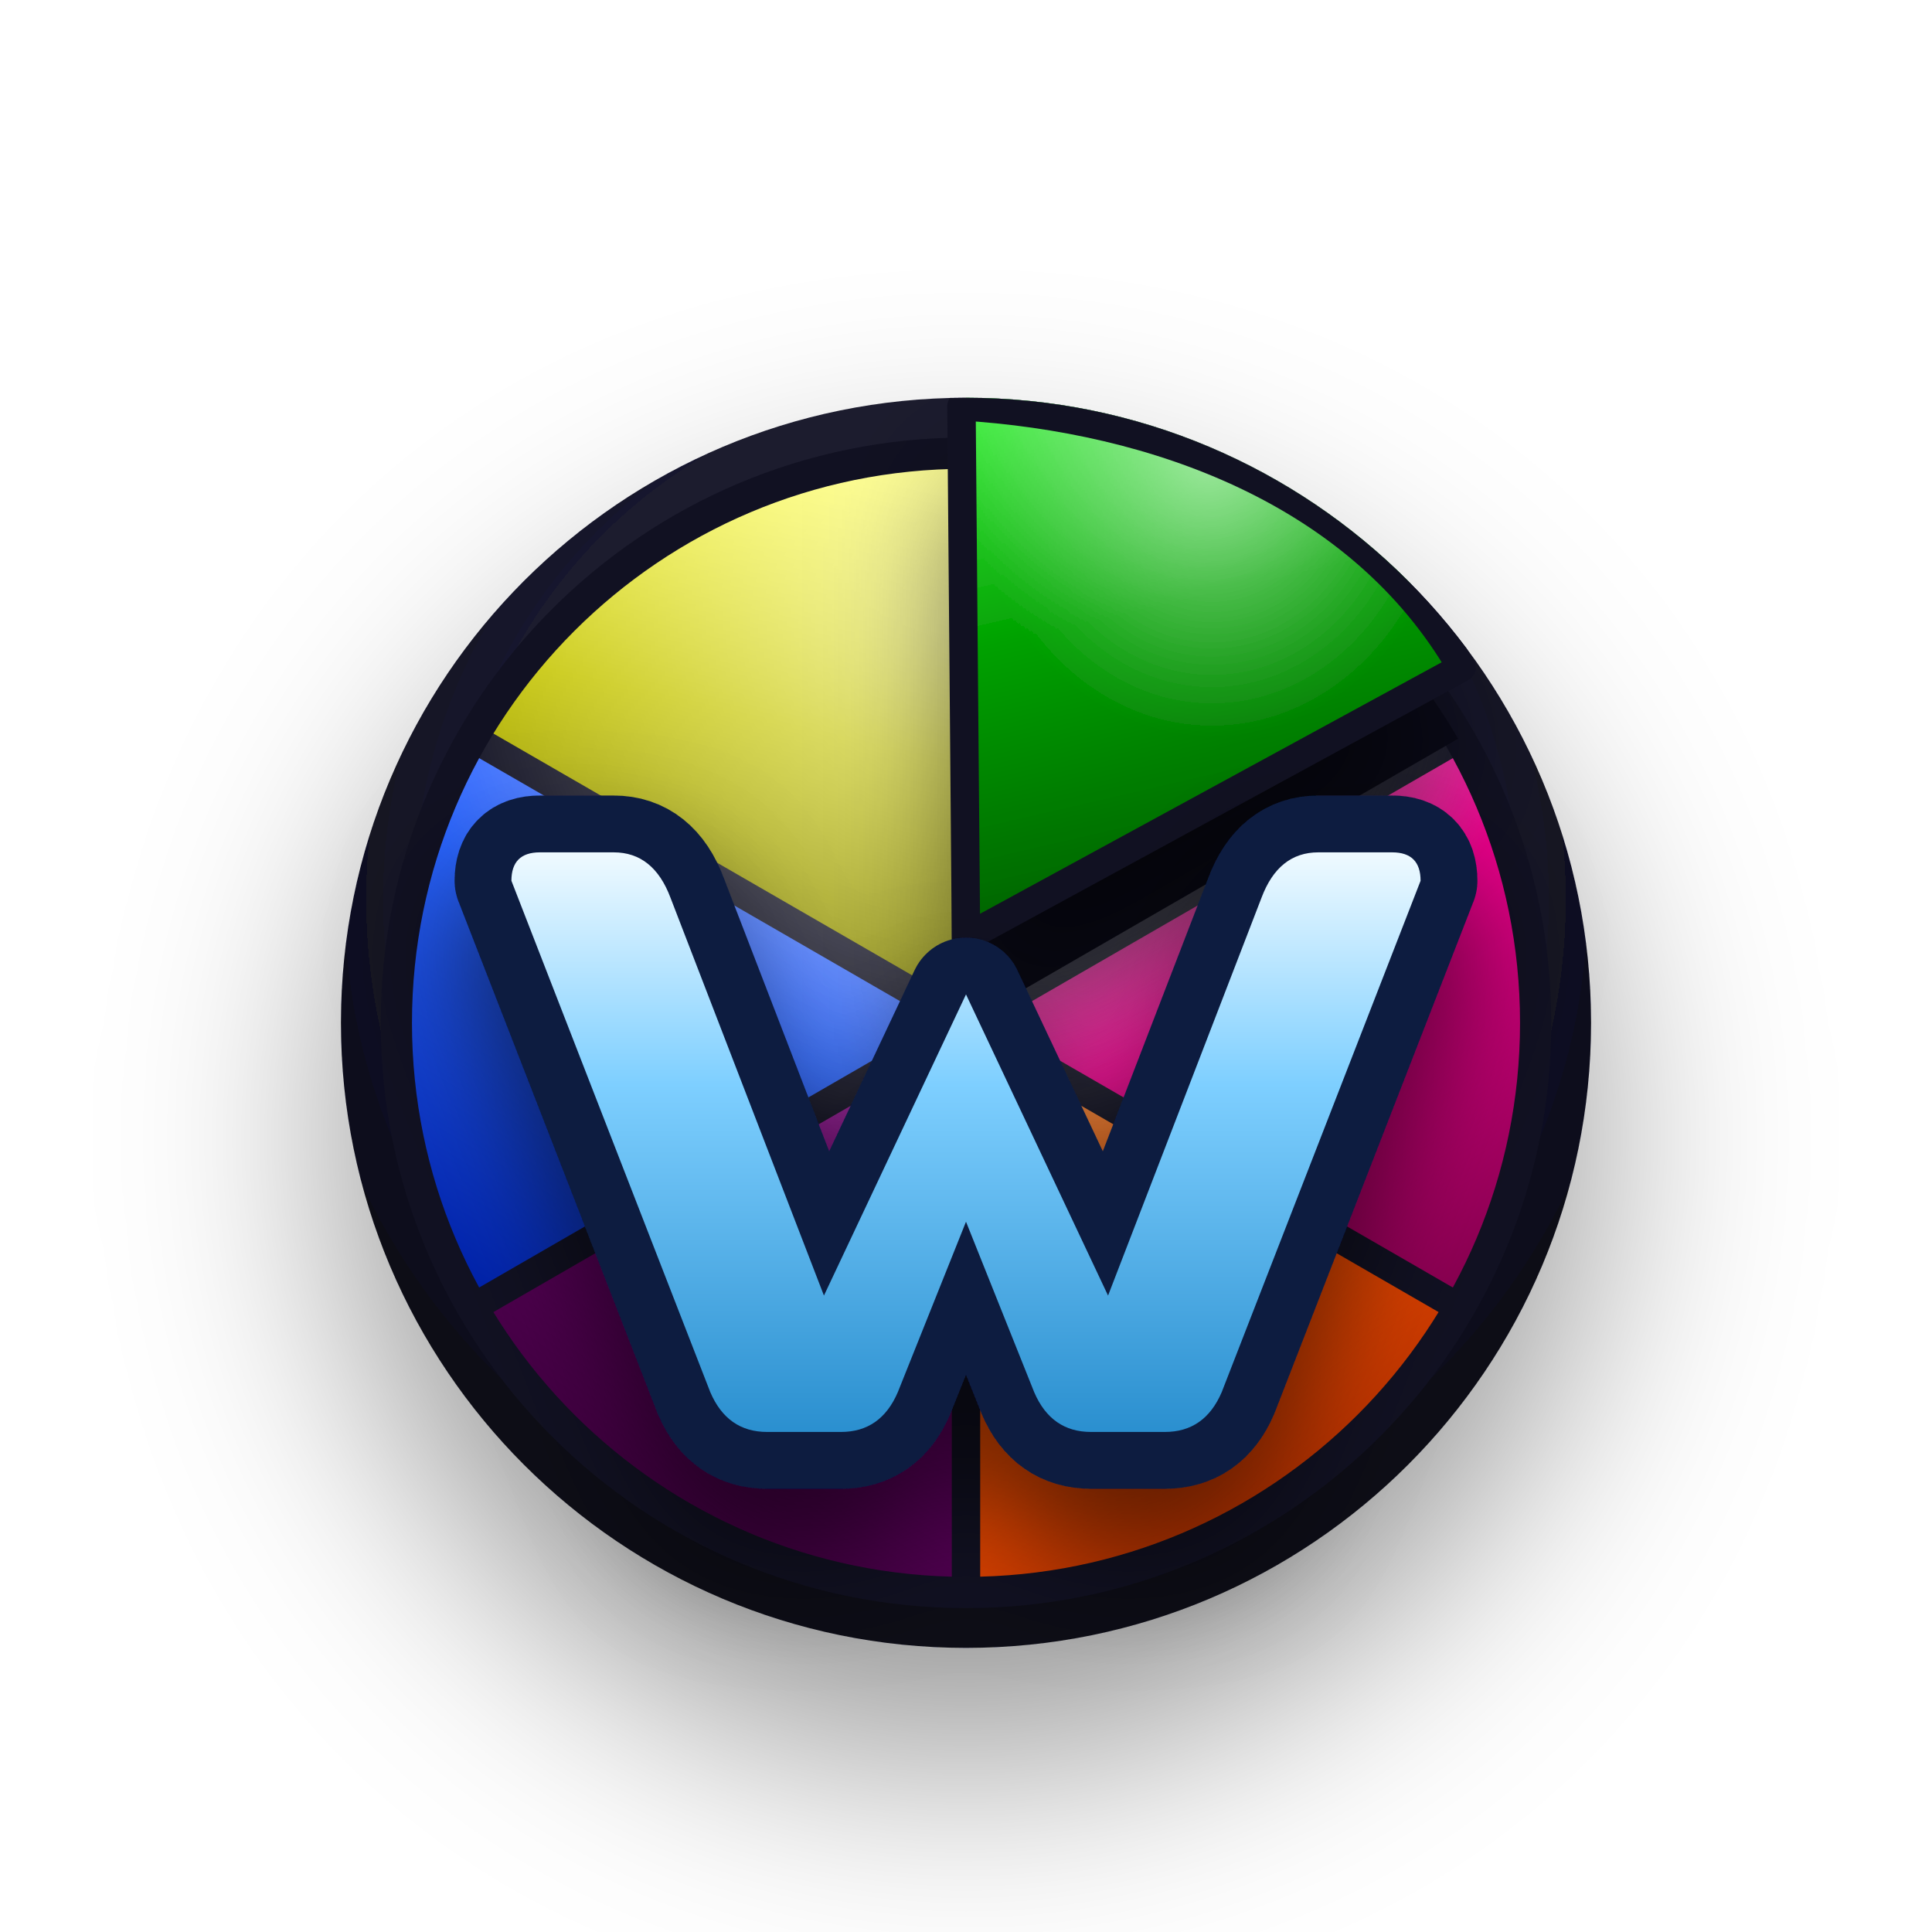
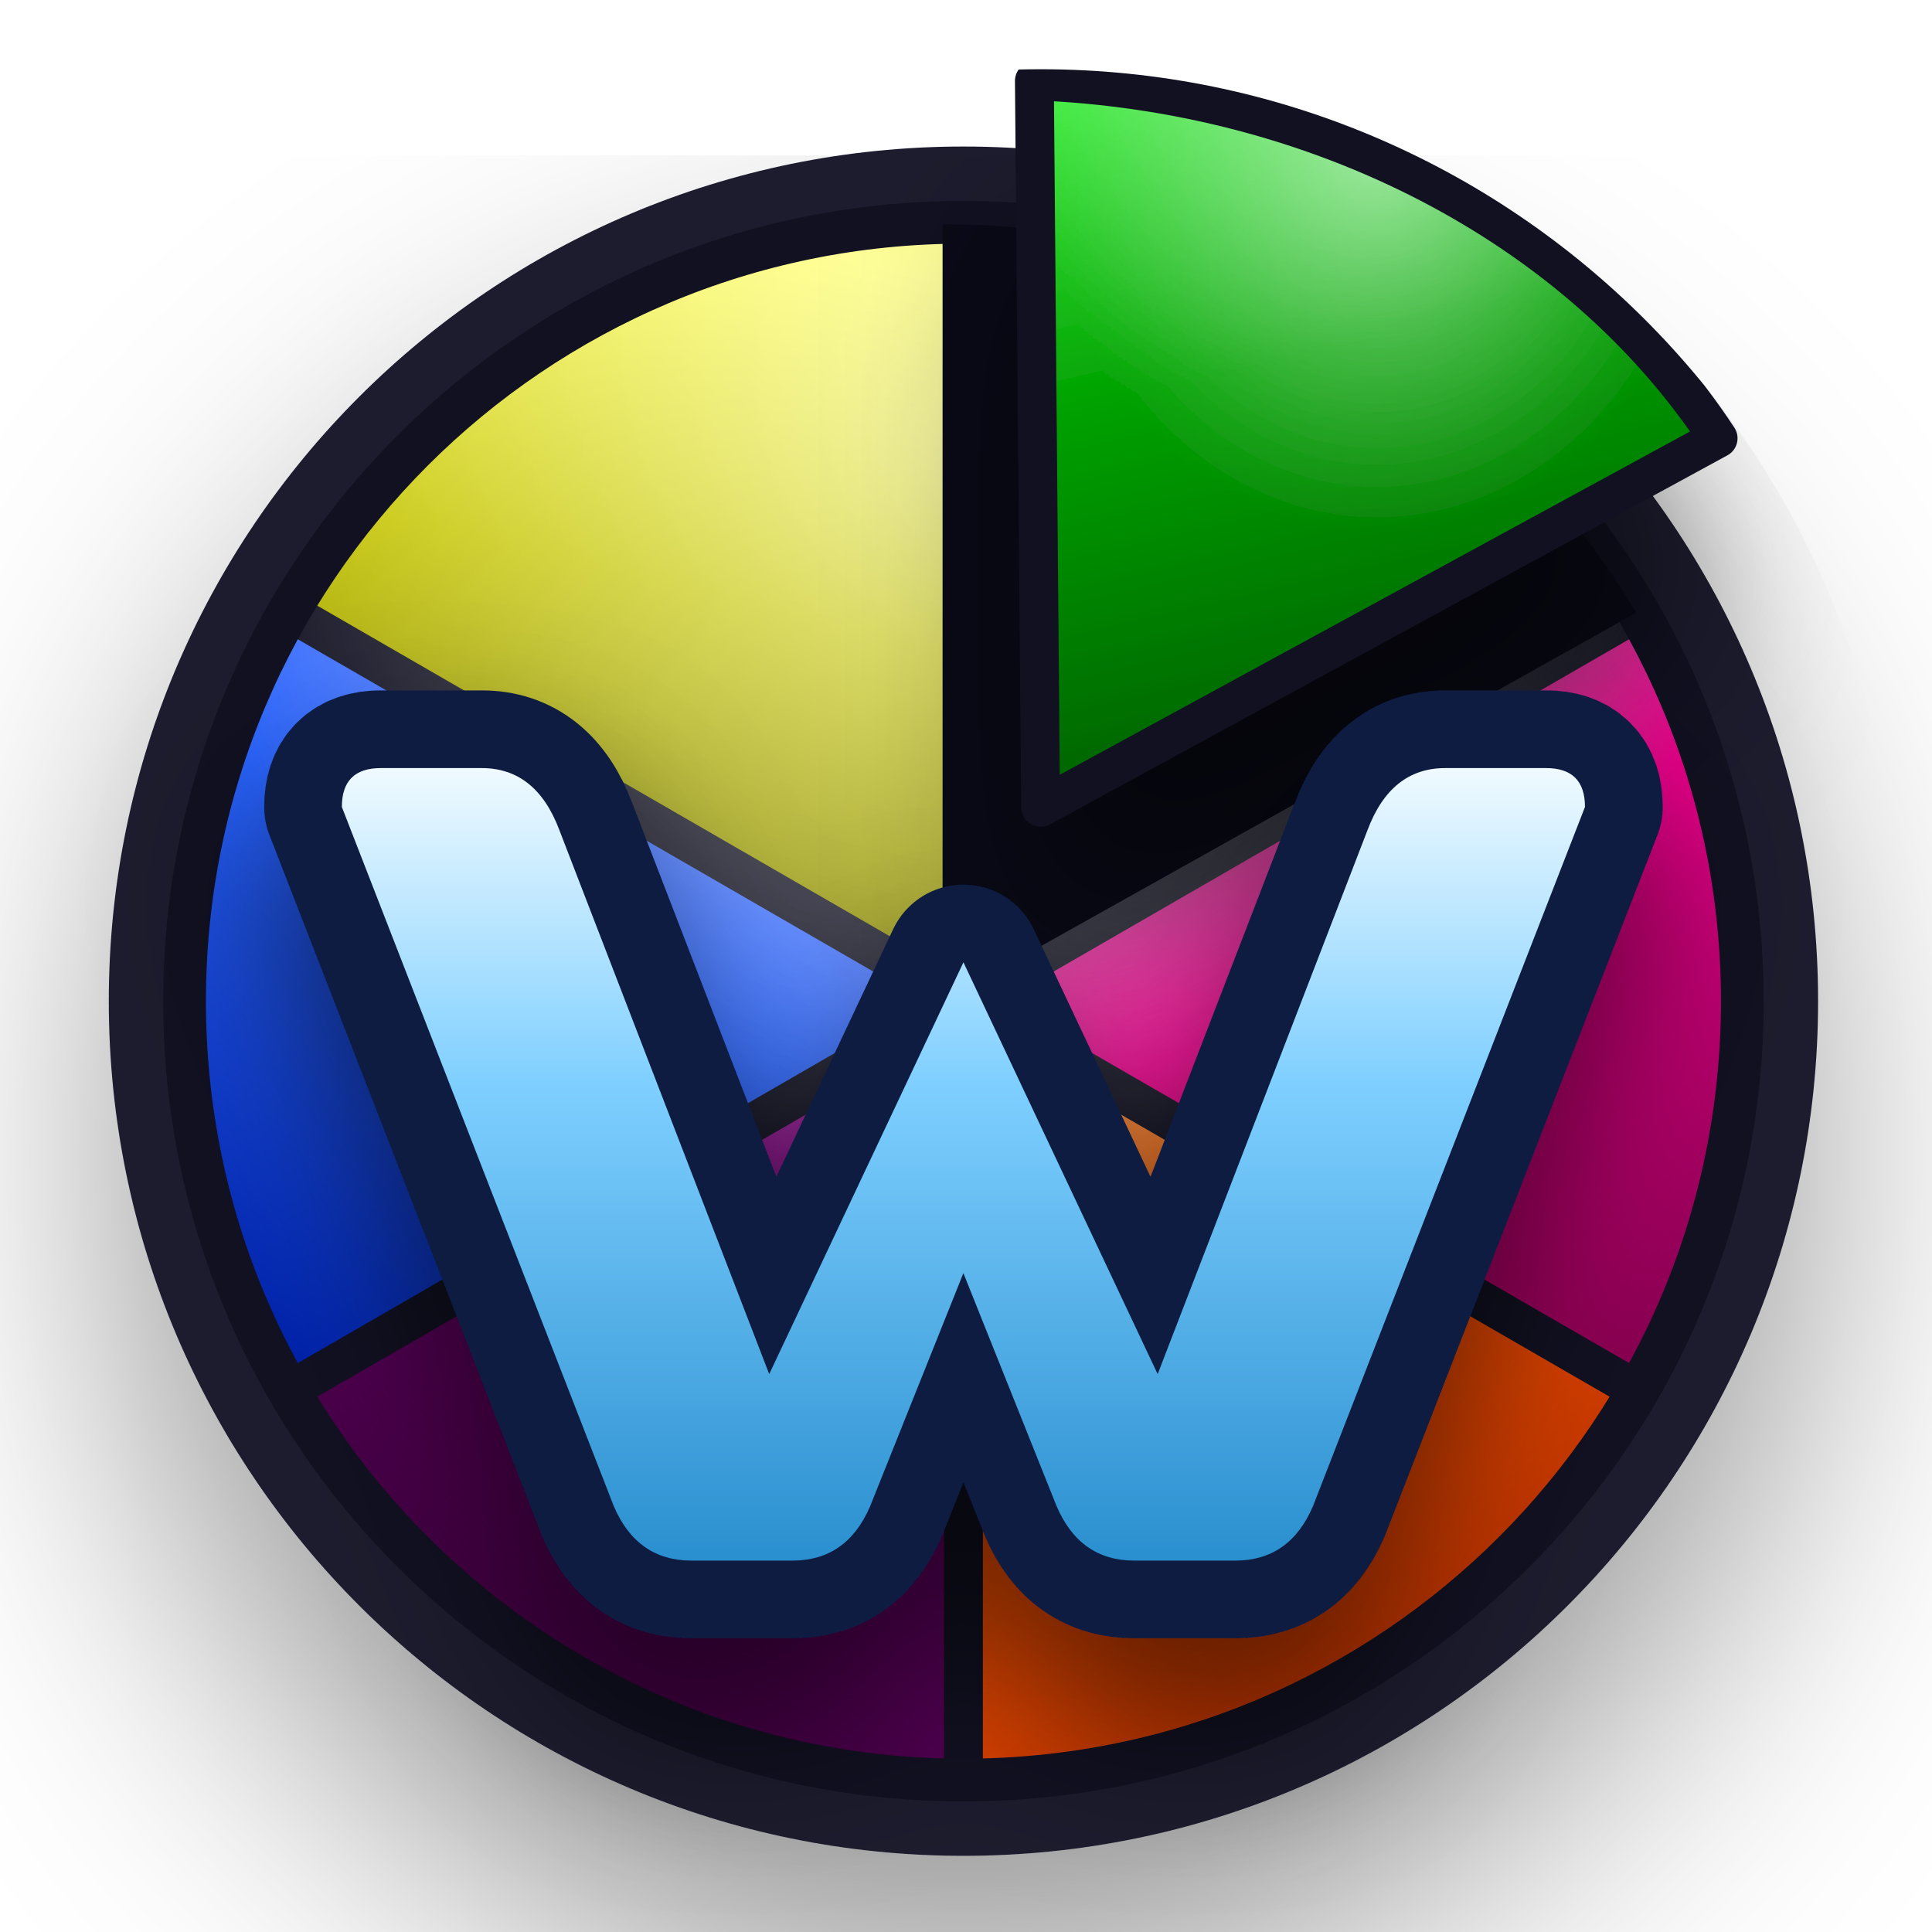
- <svg xmlns="http://www.w3.org/2000/svg" width="128" height="128" viewBox="-4 -6 32 34" fill="none" version="1.1" id="svg48">
+ <svg xmlns="http://www.w3.org/2000/svg" xmlns:xlink="http://www.w3.org/1999/xlink" width="128" height="128" viewBox="-4 -6 32 34" fill="none" version="1.1" id="svg48">
  <defs id="defs31">
    <filter id="outer-shadow" x="-0.218" y="-0.218" width="1.436" height="1.527">
      <feGaussianBlur in="SourceAlpha" stdDeviation="2" result="blur" id="feGaussianBlur1" />
      <feOffset dx="0" dy="2" result="offsetBlur" id="feOffset1" />
      <feFlood flood-color="#000000" flood-opacity="0.4" result="color" id="feFlood1" />
      <feComposite in="color" in2="offsetBlur" operator="in" result="shadow" id="feComposite1" />
      <feMerge id="feMerge2">
        <feMergeNode in="shadow" id="feMergeNode1" />
        <feMergeNode in="SourceGraphic" id="feMergeNode2" />
      </feMerge>
    </filter>
-     <filter id="lift-shadow" x="-0.333" y="-0.288" width="1.665" height="1.776">
+     <filter id="lift-shadow" x="-0.332" y="-0.288" width="1.664" height="1.776">
      <feGaussianBlur in="SourceAlpha" stdDeviation="1.2" result="blur" id="feGaussianBlur2" />
      <feOffset dx="0" dy="2" result="offsetBlur" id="feOffset2" />
      <feFlood flood-color="#000000" flood-opacity="0.6" result="color" id="feFlood2" />
      <feComposite in="color" in2="offsetBlur" operator="in" result="shadow" id="feComposite2" />
      <feMerge id="feMerge4">
        <feMergeNode in="shadow" id="feMergeNode3" />
        <feMergeNode in="SourceGraphic" id="feMergeNode4" />
      </feMerge>
    </filter>
    <filter id="w-shadow" x="-0.212" y="-0.333" width="1.425" height="1.784">
      <feGaussianBlur in="SourceAlpha" stdDeviation="1" result="blur" id="feGaussianBlur4" />
      <feOffset dx="0" dy="1.2" result="offsetBlur" id="feOffset4" />
      <feFlood flood-color="#000000" flood-opacity="0.55" result="color" id="feFlood4" />
      <feComposite in="color" in2="offsetBlur" operator="in" result="shadow" id="feComposite4" />
      <feMerge id="feMerge6">
        <feMergeNode in="shadow" id="feMergeNode5" />
        <feMergeNode in="SourceGraphic" id="feMergeNode6" />
      </feMerge>
    </filter>
-     <linearGradient id="grad-green" x1="0.4" y1="0" x2="0.6" y2="1">
+     <linearGradient id="grad-green" x1="16.617" y1="0.465" x2="18.479" y2="9.771" gradientTransform="scale(0.9305912,1.074586)" gradientUnits="userSpaceOnUse">
      <stop offset="0%" stop-color="#44ee44" id="stop6" />
      <stop offset="40%" stop-color="#00A100" id="stop7" />
      <stop offset="100%" stop-color="#005500" id="stop8" />
    </linearGradient>
-     <linearGradient id="grad-pink" x1="0.2" y1="0" x2="0.8" y2="1">
+     <linearGradient id="grad-pink" x1="14" y1="7" x2="20" y2="17" gradientTransform="scale(0.9999873,1.000013)" gradientUnits="userSpaceOnUse">
      <stop offset="0%" stop-color="#ff66cc" id="stop9" />
      <stop offset="45%" stop-color="#F2008F" id="stop10" />
      <stop offset="100%" stop-color="#880050" id="stop11" />
    </linearGradient>
-     <linearGradient id="grad-orange" x1="0.2" y1="0" x2="0.8" y2="1">
+     <linearGradient id="grad-orange" x1="14.756" y1="11.167" x2="20.34" y2="20.473" gradientTransform="scale(0.9305912,1.074586)" gradientUnits="userSpaceOnUse">
      <stop offset="0%" stop-color="#ff9944" id="stop12" />
      <stop offset="45%" stop-color="#FF5200" id="stop13" />
      <stop offset="100%" stop-color="#992200" id="stop14" />
    </linearGradient>
-     <linearGradient id="grad-purple" x1="0.8" y1="0" x2="0.2" y2="1">
+     <linearGradient id="grad-purple" x1="11.034" y1="11.167" x2="5.45" y2="20.473" gradientTransform="scale(0.9305912,1.074586)" gradientUnits="userSpaceOnUse">
      <stop offset="0%" stop-color="#aa22aa" id="stop15" />
      <stop offset="45%" stop-color="#620062" id="stop16" />
      <stop offset="100%" stop-color="#300030" id="stop17" />
    </linearGradient>
-     <linearGradient id="grad-blue" x1="0.8" y1="0" x2="0.2" y2="1">
+     <linearGradient id="grad-blue" x1="10" y1="7" x2="4" y2="17" gradientTransform="scale(0.9999873,1.000013)" gradientUnits="userSpaceOnUse">
      <stop offset="0%" stop-color="#6688ff" id="stop18" />
      <stop offset="45%" stop-color="#2A65FF" id="stop19" />
      <stop offset="100%" stop-color="#0022aa" id="stop20" />
    </linearGradient>
-     <linearGradient id="grad-yellow" x1="0.6" y1="0" x2="0.4" y2="1">
+     <linearGradient id="grad-yellow" x1="9.173" y1="1.861" x2="7.311" y2="11.167" gradientTransform="scale(0.9305912,1.074586)" gradientUnits="userSpaceOnUse">
      <stop offset="0%" stop-color="#ffff55" id="stop21" />
      <stop offset="45%" stop-color="#C5C500" id="stop22" />
      <stop offset="100%" stop-color="#777700" id="stop23" />
    </linearGradient>
    <radialGradient id="gloss-top" cx="50%" cy="15%" r="50%">
      <stop offset="0%" stop-color="#ffffff" stop-opacity="0.55" id="stop24" />
      <stop offset="100%" stop-color="#ffffff" stop-opacity="0" id="stop25" />
    </radialGradient>
-     <linearGradient id="grad-w" x1="0.5" y1="0" x2="0.5" y2="1">
+     <linearGradient id="grad-w" x1="9.581" y1="11.272" x2="9.581" y2="24.047" gradientTransform="matrix(1.712479,0,0,1.091706,-4.452678,-4.788615)" gradientUnits="userSpaceOnUse">
      <stop offset="0%" stop-color="#f0faff" id="stop26" />
      <stop offset="40%" stop-color="#7ecfff" id="stop27" />
      <stop offset="100%" stop-color="#2a8fcf" id="stop28" />
    </linearGradient>
-     <radialGradient id="ring-grad" cx="50%" cy="40%" r="55%">
+     <radialGradient id="ring-grad" cx="12.374" cy="9.349" r="17.922" gradientTransform="scale(0.9697815,1.03116)" fx="12.374" fy="9.349" gradientUnits="userSpaceOnUse">
      <stop offset="75%" stop-color="#1a1a2e" id="stop29" />
      <stop offset="100%" stop-color="#0a0a18" id="stop30" />
    </radialGradient>
    <clipPath id="clip-pie">
      <circle cx="12" cy="12" r="10" id="circle30" />
    </clipPath>
    <clipPath id="clip-outer">
      <circle cx="12" cy="12" r="11" id="circle31" />
    </clipPath>
+     <radialGradient xlink:href="#gloss-top" id="radialGradient48" cx="17.548" cy="1.861" r="4.653" gradientTransform="scale(0.9305912,1.074586)" fx="17.548" fy="1.861" gradientUnits="userSpaceOnUse" />
+     <radialGradient xlink:href="#gloss-top" id="radialGradient1" cx="12" cy="5" r="10" fx="12" fy="5" gradientUnits="userSpaceOnUse" gradientTransform="matrix(1.367305,0,0,1.367305,-4.452678,-4.788615)" />
  </defs>
-   <circle cx="12" cy="12" r="11" fill="url(#ring-grad)" filter="url(#outer-shadow)" id="circle32" />
-   <circle cx="12" cy="12" r="10.3" fill="#111122" id="circle33" />
-   <g clip-path="url(#clip-pie)" id="g37">
-     <path d="M12,12 L20.66,7  A10,10 0 0,1 20.66,17 Z" fill="url(#grad-pink)" id="path33" />
-     <path d="M12,12 L20.66,17 A10,10 0 0,1 12,22 Z" fill="url(#grad-orange)" id="path34" />
-     <path d="M12,12 L12,22    A10,10 0 0,1 3.34,17 Z" fill="url(#grad-purple)" id="path35" />
-     <path d="M12,12 L3.34,17  A10,10 0 0,1 3.34,7 Z" fill="url(#grad-blue)" id="path36" />
-     <path d="M12,12 L3.34,7   A10,10 0 0,1 12,2 Z" fill="url(#grad-yellow)" id="path37" />
+   <circle cx="12" cy="12" r="11" fill="url(#ring-grad)" filter="url(#outer-shadow)" id="circle32" style="fill:url(#ring-grad)" transform="matrix(1.367305,0,0,1.367305,-4.452678,-4.788615)" />
+   <circle cx="11.955" cy="11.619" fill="#111122" id="circle33" r="14.083" style="stroke-width:1.367" />
+   <g clip-path="url(#clip-pie)" id="g37" transform="matrix(1.367305,0,0,1.367305,-4.452678,-4.788615)">
+     <path d="m 12,12 8.66,-5 a 10,10 0 0 1 0,10 z" fill="url(#grad-pink)" id="path33" style="fill:url(#grad-pink)" />
+     <path d="m 12,12 8.66,5 A 10,10 0 0 1 12,22 Z" fill="url(#grad-orange)" id="path34" style="fill:url(#grad-orange)" />
+     <path d="M 12,12 V 22 A 10,10 0 0 1 3.34,17 Z" fill="url(#grad-purple)" id="path35" style="fill:url(#grad-purple)" />
+     <path d="m 12,12 -8.66,5 a 10,10 0 0 1 0,-10 z" fill="url(#grad-blue)" id="path36" style="fill:url(#grad-blue)" />
+     <path d="M 12,12 3.34,7 A 10,10 0 0 1 12,2 Z" fill="url(#grad-yellow)" id="path37" style="fill:url(#grad-yellow)" />
  </g>
-   <g clip-path="url(#clip-pie)" stroke="#111122" stroke-width="0.5" stroke-linecap="square" id="g42">
+   <g clip-path="url(#clip-pie)" stroke="#111122" stroke-width="0.5" stroke-linecap="square" id="g42" transform="matrix(1.367305,0,0,1.367305,-4.452678,-4.788615)">
    <line x1="12" y1="12" x2="20.66" y2="7" id="line37" />
    <line x1="12" y1="12" x2="20.66" y2="17" id="line38" />
    <line x1="12" y1="12" x2="12" y2="22" id="line39" />
    <line x1="12" y1="12" x2="3.34" y2="17" id="line40" />
    <line x1="12" y1="12" x2="3.34" y2="7" id="line41" />
    <line x1="12" y1="12" x2="12" y2="2" id="line42" />
  </g>
-   <circle cx="12" cy="12" r="10" fill="url(#gloss-top)" id="circle42" />
-   <circle cx="12" cy="12" r="10" fill="none" stroke="#111122" stroke-width="0.5" id="circle43" />
-   <path d="M12,12 L12,2 A10,10 0 0,1 20.66,7 Z" fill="#0a0a18" clip-path="url(#clip-pie)" id="path43" />
-   <g clip-path="url(#clip-outer)" id="g46">
+   <circle cx="11.955" cy="11.619" fill="url(#gloss-top)" id="circle42" r="13.673" style="fill:url(#radialGradient1);stroke-width:1.367" />
+   <circle cx="11.955" cy="11.619" fill="none" stroke="#111122" stroke-width="0.684" id="circle43" r="13.673" />
+   <path d="M 12,12 V 2 a 10,10 0 0 1 8.66,5 z" fill="#0a0a18" clip-path="url(#clip-pie)" id="path43" transform="matrix(1.409697,0,0,1.367305,-5.328498,-4.788615)" />
+   <g clip-path="url(#clip-outer)" id="g46" transform="matrix(1.367305,0,0,1.367305,-3.094734,-6.148937)">
    <g filter="url(#lift-shadow)" id="g45">
-       <path d="M12,10.5 L12,0.5 A10,10 0 0,1 20.66,5.5 Z" fill="url(#grad-green)" id="path44" />
-       <path d="M12,10.5 L12,0.5 A10,10 0 0,1 20.66,5.5 Z" fill="url(#gloss-top)" id="path45" />
+       <path d="M 12,10.5 V 1.319 c 3.573,9.07e-5 6.757,1.497 8.543,4.591 z" fill="url(#grad-green)" id="path44" style="fill:url(#grad-green)" />
+       <path d="M 11.985,10.368 12,0.5 c 3.573,9.076e-5 6.874,1.906 8.66,5 z" fill="url(#gloss-top)" id="path45" style="fill:url(#radialGradient48)" />
    </g>
-     <path d="m 12,10.5 -0.08,-9.35 c 3.423,0.21 7.014,1.506 8.8,4.6 z" fill="none" stroke="#111122" stroke-width="0.5" stroke-linejoin="round" id="path46" />
+     <path d="M 12,10.5 11.92,1.15 c 3.642,0.137 6.999,1.857 8.8,4.6 z" fill="none" stroke="#111122" stroke-width="0.5" stroke-linejoin="round" id="path46" />
  </g>
-   <path d="M4.5,9 Q4,9 4,9.5 L7.5,18.5 Q7.8,19.2 8.5,19.2 L9.8,19.2 Q10.5,19.2 10.8,18.5 L12,15.5 L13.2,18.5 Q13.5,19.2 14.2,19.2 L15.5,19.2 Q16.2,19.2 16.5,18.5 L20,9.5 Q20,9 19.5,9 L18.2,9 Q17.5,9 17.2,9.8 L14.5,16.8 L12,11.5 L9.5,16.8 L6.8,9.8 Q6.5,9 5.8,9 Z" fill="#0d1a40" stroke="#0d1a40" stroke-width="2" stroke-linejoin="round" stroke-linecap="round" filter="url(#w-shadow)" id="path47" />
-   <path d="M4.5,9 Q4,9 4,9.5 L7.5,18.5 Q7.8,19.2 8.5,19.2 L9.8,19.2 Q10.5,19.2 10.8,18.5 L12,15.5 L13.2,18.5 Q13.5,19.2 14.2,19.2 L15.5,19.2 Q16.2,19.2 16.5,18.5 L20,9.5 Q20,9 19.5,9 L18.2,9 Q17.5,9 17.2,9.8 L14.5,16.8 L12,11.5 L9.5,16.8 L6.8,9.8 Q6.5,9 5.8,9 Z" fill="url(#grad-w)" id="path48" />
+   <path d="M 4.5,9 Q 4,9 4,9.5 l 3.5,9 q 0.3,0.7 1,0.7 h 1.3 q 0.7,0 1,-0.7 l 1.2,-3 1.2,3 q 0.3,0.7 1,0.7 h 1.3 q 0.7,0 1,-0.7 L 20,9.5 Q 20,9 19.5,9 h -1.3 q -0.7,0 -1,0.8 l -2.7,7 L 12,11.5 9.5,16.8 6.8,9.8 Q 6.5,9 5.8,9 Z" fill="#0d1a40" stroke="#0d1a40" stroke-width="2" stroke-linejoin="round" stroke-linecap="round" filter="url(#w-shadow)" id="path47" transform="matrix(1.367305,0,0,1.367305,-4.452678,-4.788615)" />
+   <path d="m 1.7,7.517 q -0.684,0 -0.684,0.684 l 4.786,12.306 q 0.41,0.957 1.367,0.957 h 1.777 q 0.957,0 1.367,-0.957 l 1.641,-4.102 1.641,4.102 q 0.41,0.957 1.367,0.957 h 1.777 q 0.957,0 1.367,-0.957 L 22.893,8.201 q 0,-0.684 -0.684,-0.684 h -1.777 q -0.957,0 -1.367,1.094 L 15.373,18.182 11.955,10.935 8.537,18.182 4.845,8.611 Q 4.435,7.517 3.478,7.517 Z" fill="url(#grad-w)" id="path48" style="fill:url(#grad-w);stroke-width:1.367" />
</svg>
